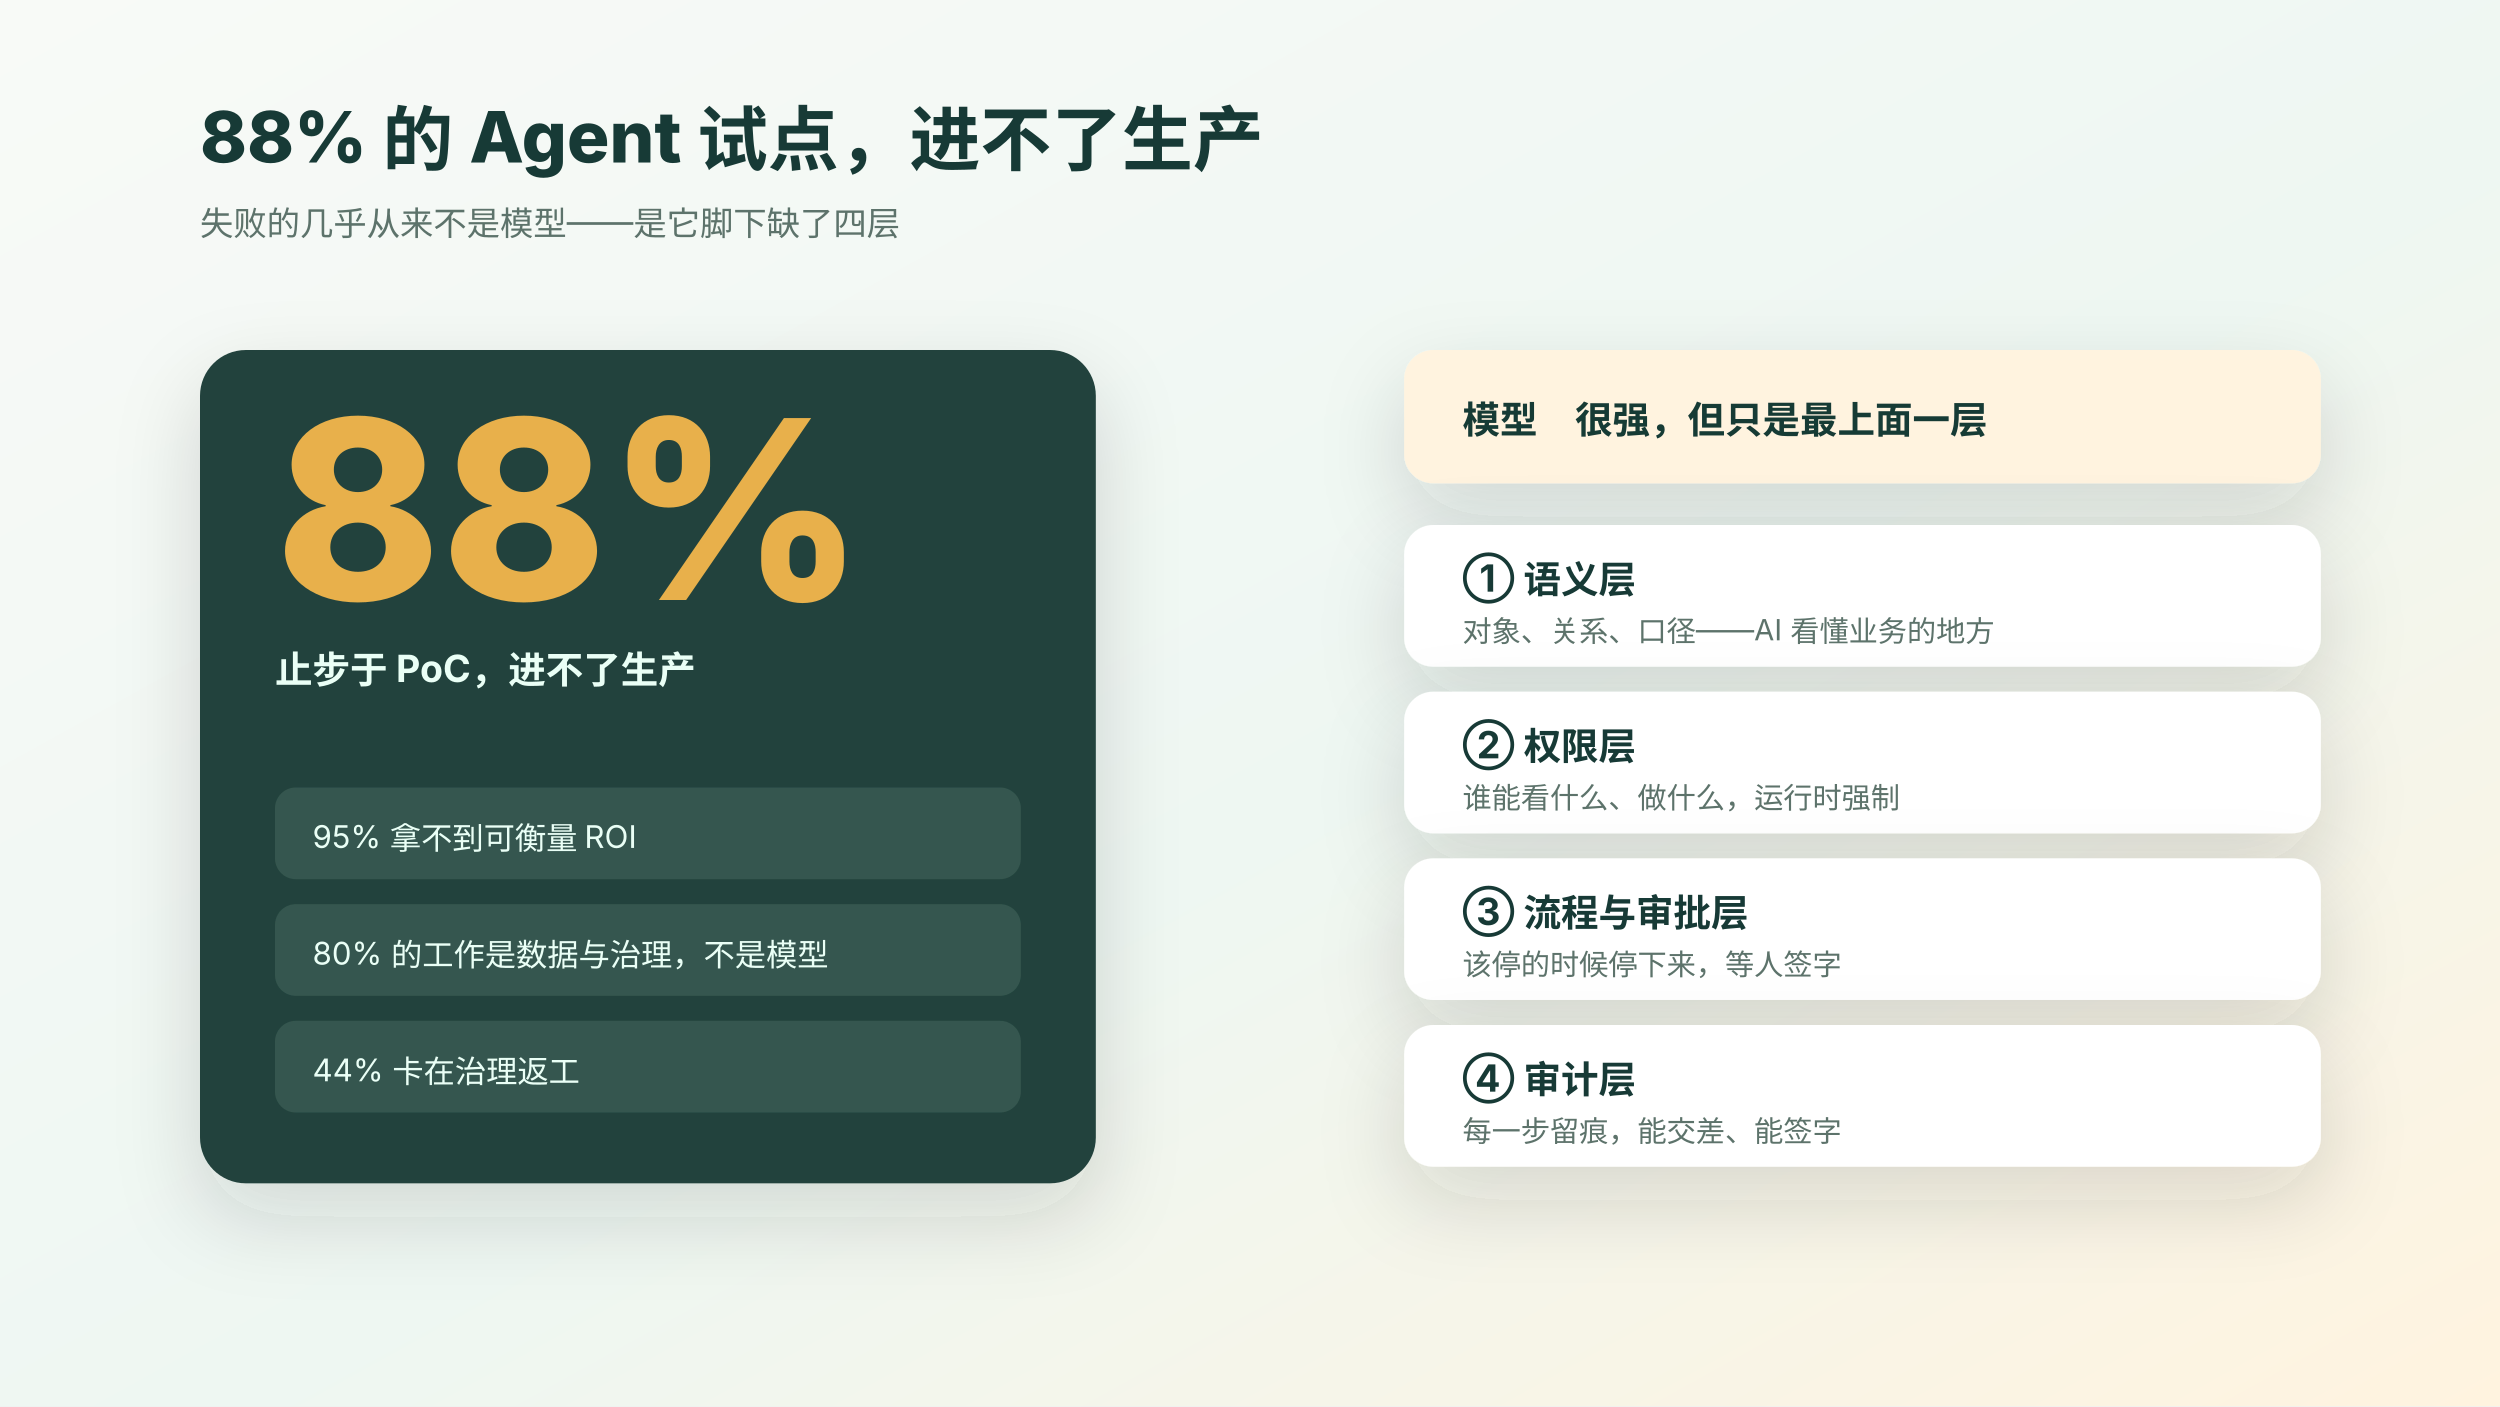
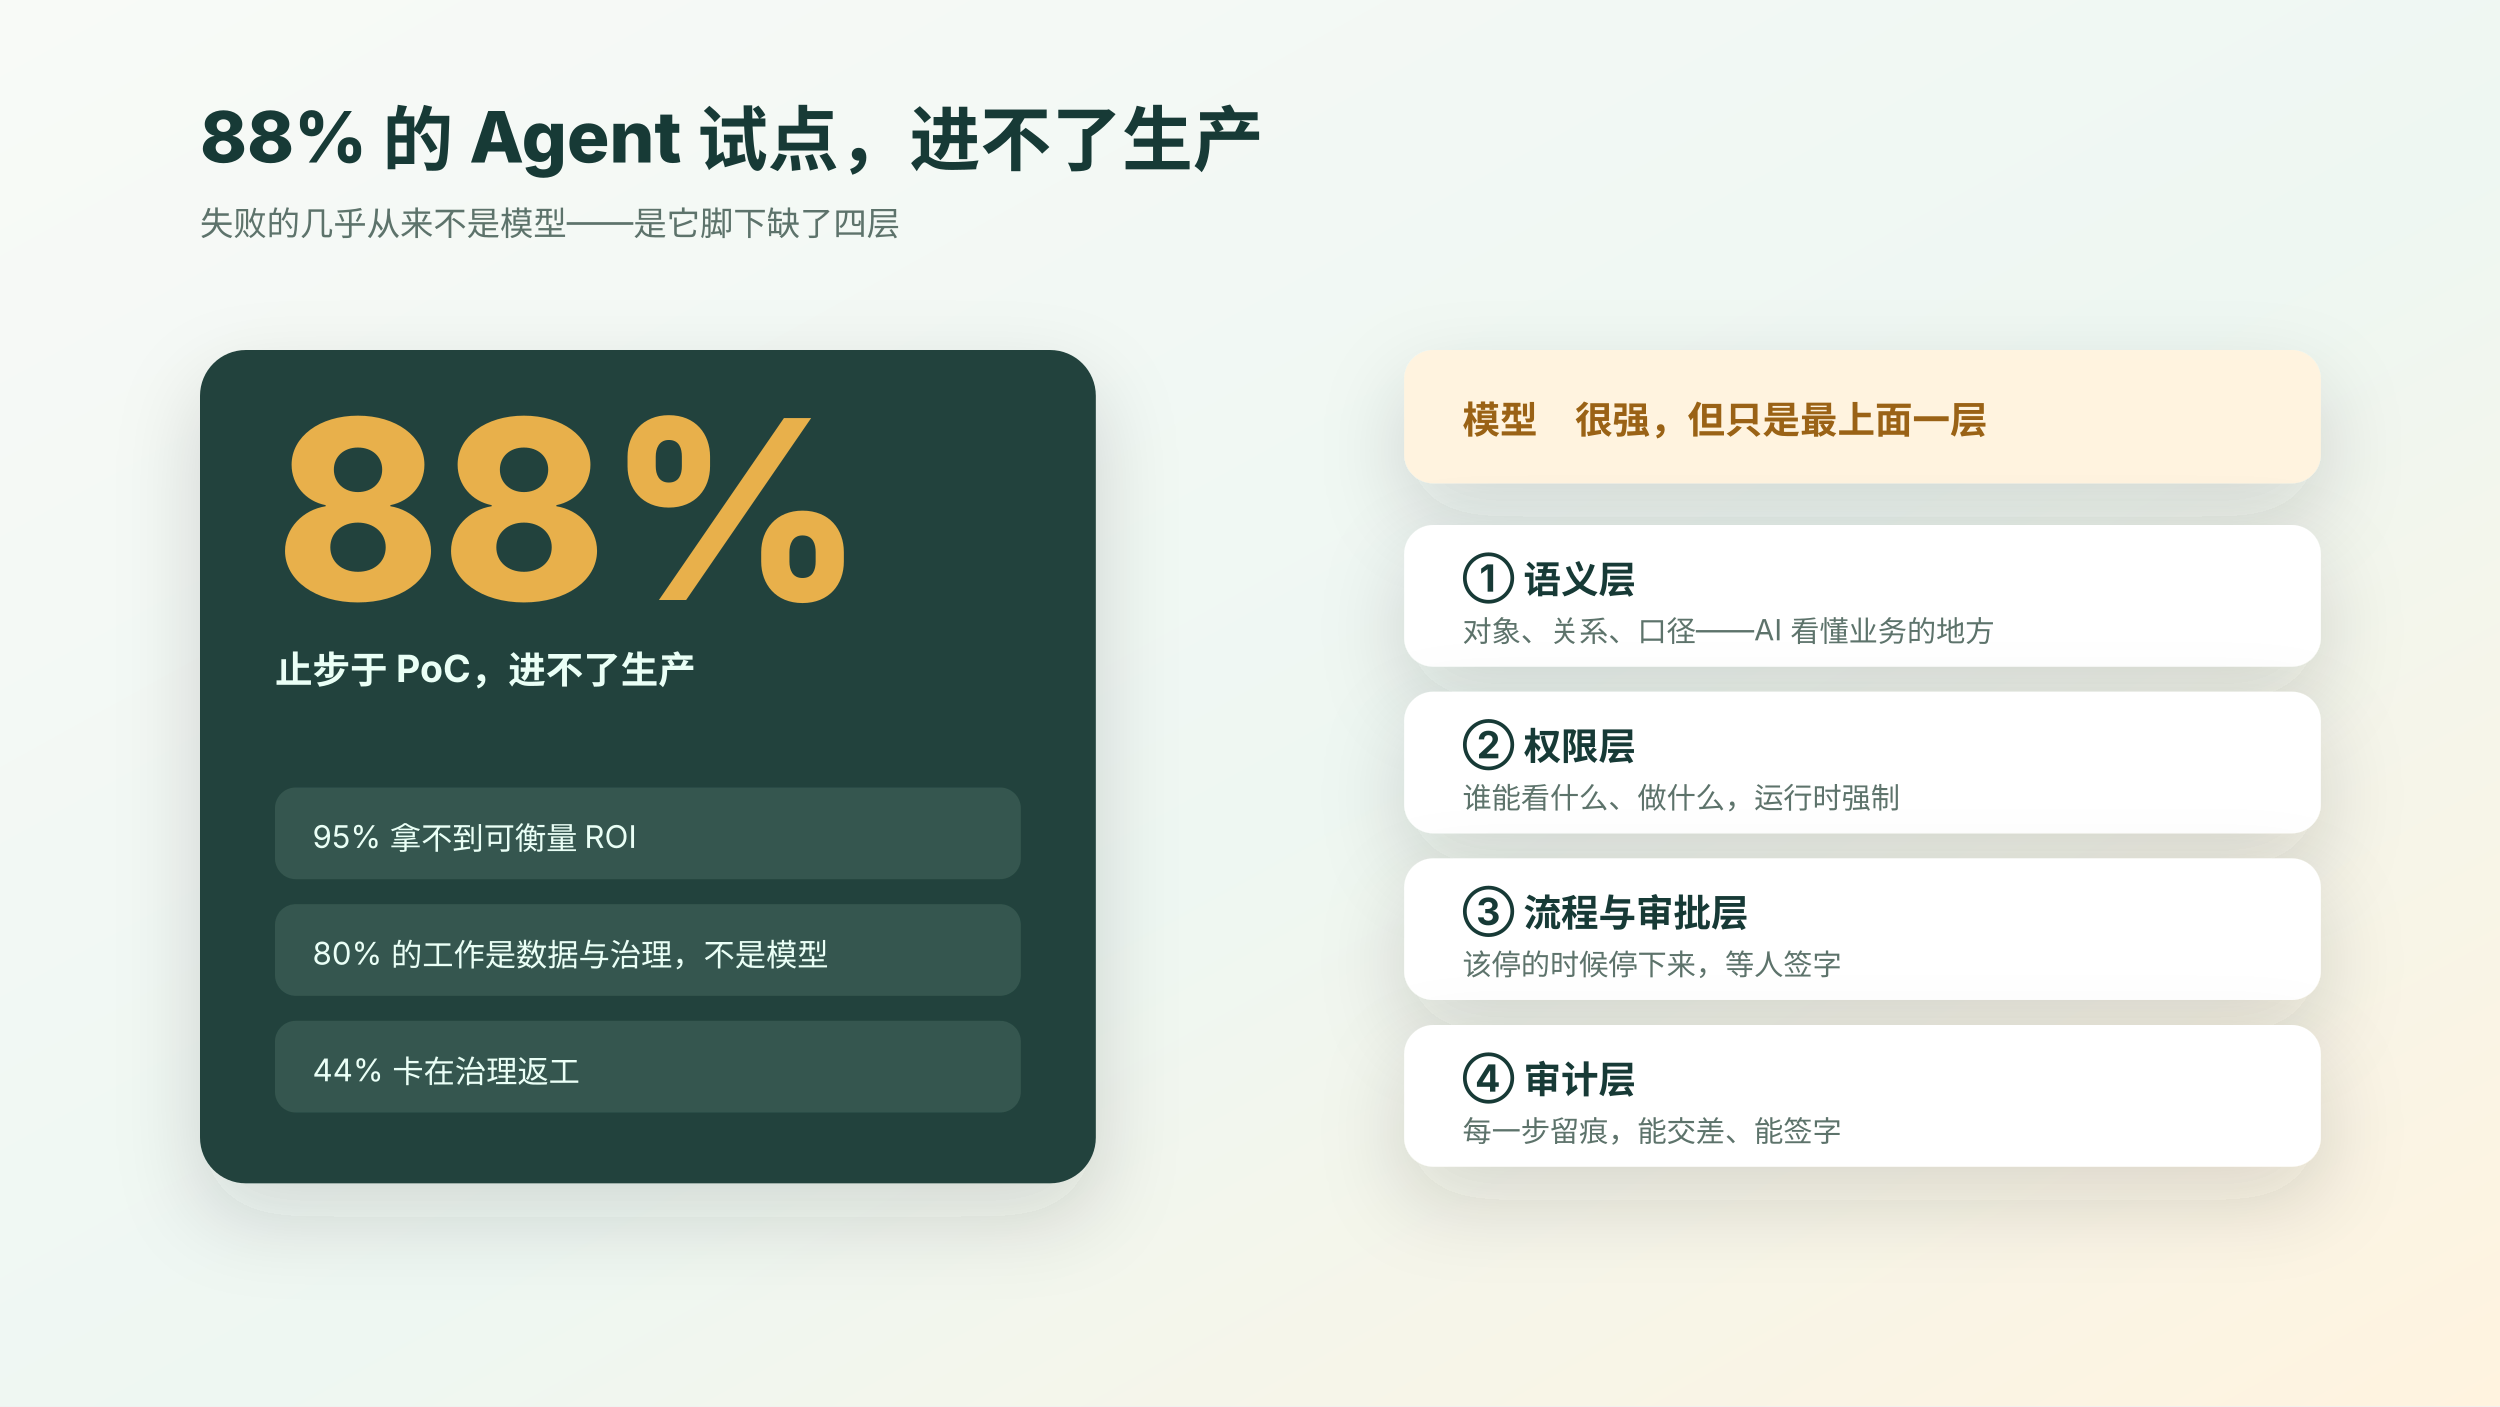
<svg xmlns="http://www.w3.org/2000/svg" viewBox="0 0 1200 675" role="img" aria-label="88% 的 agent 试点进不了生产，失败的不是模型而是脚下四层">
  <defs>
    <linearGradient id="bg" x1="0" x2="1" y1="0" y2="1">
      <stop stop-color="#f8faf7" />
      <stop offset=".55" stop-color="#eef7f2" />
      <stop offset="1" stop-color="#fff3df" />
    </linearGradient>
    <filter id="shadow" x="-20%" y="-70%" width="140%" height="290%">
      <feDropShadow dx="0" dy="16" stdDeviation="20" flood-color="#24342f" flood-opacity=".15" />
    </filter>
    <style>
      text{font-family:-apple-system,BlinkMacSystemFont,"Segoe UI",sans-serif;fill:#173a36}
      .tiny{font-size:16px;fill:#5d736b}.label{font-size:18px;font-weight:720}.invert{fill:#eafff6}.soft{fill:#5d736b;font-size:14px}
    </style>
  </defs>
  <rect width="1200" height="675" fill="url(#bg)" />
  <text x="96" y="78" font-size="34" font-weight="780">88% 的 Agent 试点，进不了生产</text>
  <text x="96" y="113" class="tiny">失败的几乎从来不是模型——是它脚下缺了四层</text>
  <g transform="translate(96 168)" filter="url(#shadow)">
    <rect width="430" height="400" rx="22" fill="#22433d" />
    <text x="36" y="120" style="fill:#e8b04b" font-size="120" font-weight="820">88%</text>
    <text x="36" y="160" class="label invert">止步于 PoC，进不了生产</text>
    <g transform="translate(36 210)" font-size="15">
      <rect width="358" height="44" rx="10" fill="#35564f" />
      <text x="18" y="29" class="invert">95% 拿不到可衡量 ROI</text>
      <rect y="56" width="358" height="44" rx="10" fill="#35564f" />
      <text x="18" y="85" class="invert">80% 的工作是数据与治理，不是模型</text>
      <rect y="112" width="358" height="44" rx="10" fill="#35564f" />
      <text x="18" y="141" class="invert">44% 卡在治理返工</text>
    </g>
  </g>
  <g transform="translate(674 168)">
    <g filter="url(#shadow)">
      <rect width="440" height="64" rx="14" fill="#fff3df" />
-       <text x="28" y="40" class="label" fill="#9a6212">模型　很强，但只是最上面一层</text>
+       <text x="28" y="40" class="label" style="fill:#9a6212">模型　很强，但只是最上面一层</text>
    </g>
-     <text x="452" y="40" font-size="13" fill="#5d736b" transform="translate(-440 0)" />
+     <text x="452" y="40" font-size="13" style="fill:#5d736b" transform="translate(-440 0)" />
    <g transform="translate(0 84)" font-size="15">
      <rect width="440" height="68" rx="14" fill="#ffffff" filter="url(#shadow)" />
      <text x="28" y="32" class="label">① 语义层</text>
      <text x="28" y="56" class="soft">对象、关系、口径——AI 看懂业务的地方</text>
      <rect y="80" width="440" height="68" rx="14" fill="#ffffff" filter="url(#shadow)" />
      <text x="28" y="112" class="label">② 权限层</text>
      <text x="28" y="136" class="soft">谁能看什么、做什么，运行时强制</text>
      <rect y="160" width="440" height="68" rx="14" fill="#ffffff" filter="url(#shadow)" />
      <text x="28" y="192" class="label">③ 流程与审批层</text>
      <text x="28" y="216" class="soft">该停的时候停下来，等人签字</text>
      <rect y="240" width="440" height="68" rx="14" fill="#ffffff" filter="url(#shadow)" />
      <text x="28" y="272" class="label">④ 审计层</text>
      <text x="28" y="296" class="soft">每一步留痕，能交差、能签字</text>
    </g>
  </g>
</svg>
